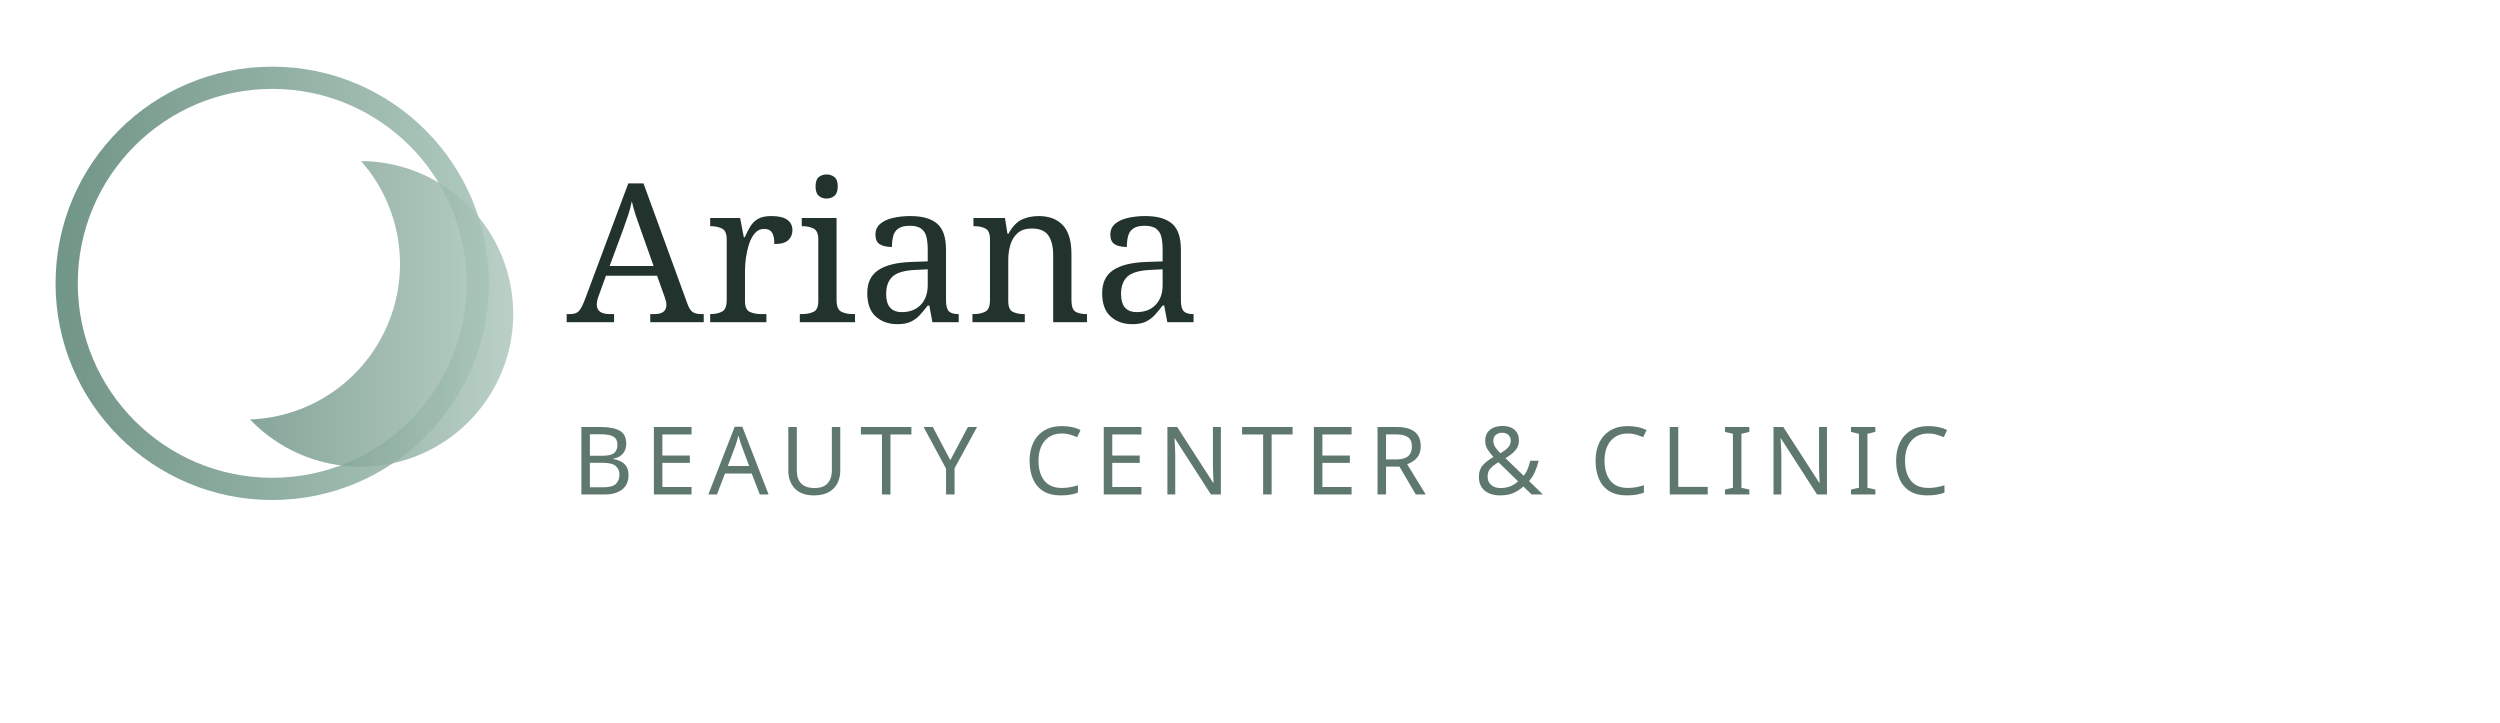
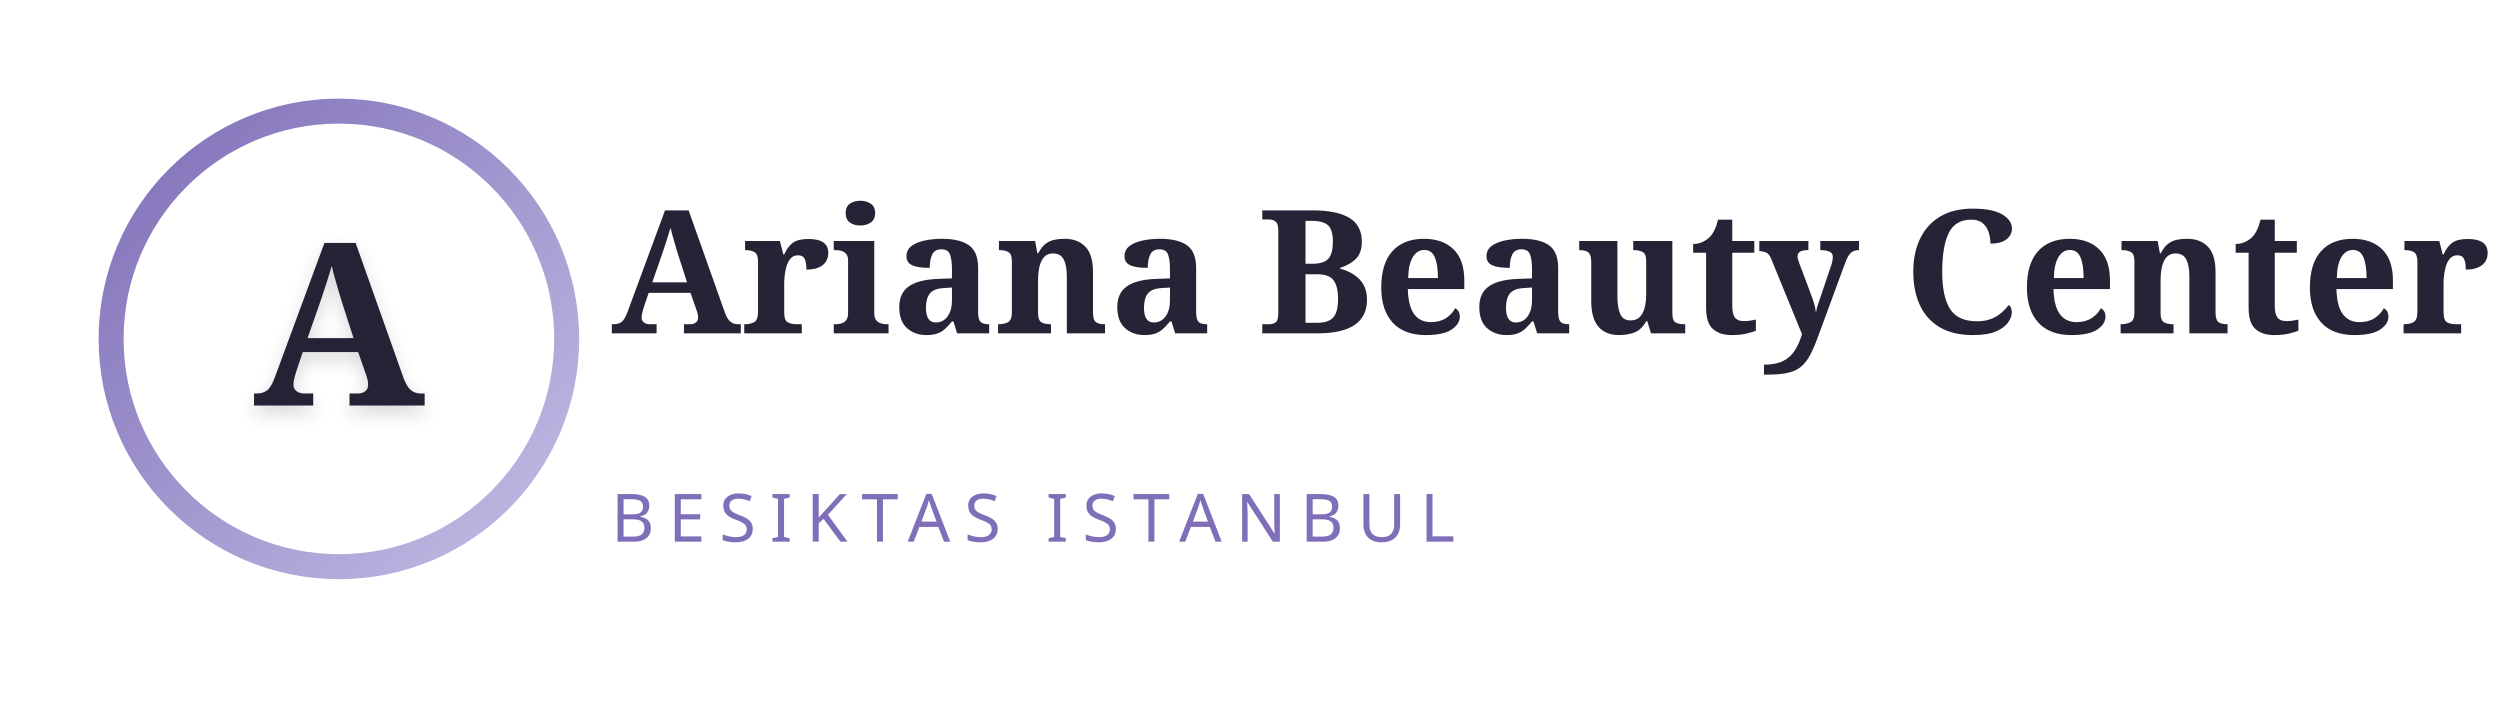
- <svg xmlns="http://www.w3.org/2000/svg" viewBox="0 0 900 260">
+ <svg xmlns="http://www.w3.org/2000/svg" width="900" height="260" viewBox="0 0 900 260" role="img" aria-label="Ariana Beauty Center &amp; Clinic logo">
  <defs>
-     <linearGradient id="g" x1="0" x2="1">
-       <stop offset="0%" stop-color="#729688" />
-       <stop offset="100%" stop-color="#aec8bd" />
+     <linearGradient id="g" x1="0" y1="0" x2="1" y2="1">
+       <stop offset="0%" stop-color="#7f6fb8" />
+       <stop offset="100%" stop-color="#c4bde5" />
    </linearGradient>
+     <filter id="s" x="-20%" y="-20%" width="140%" height="140%">
+       <feDropShadow dx="0" dy="3" stdDeviation="3" flood-color="#000" flood-opacity="0.15" />
+     </filter>
  </defs>
-   <circle cx="98" cy="102" r="74" fill="none" stroke="url(#g)" stroke-width="8" />
-   <path d="M130 58a55 55 0 1 1-40 93 56 56 0 0 0 40-93z" fill="url(#g)" opacity=".85" />
-   <text x="204" y="116" font-size="70" font-family="Playfair Display, serif" fill="#22322c">Ariana</text>
-   <text x="206" y="178" font-size="34" letter-spacing="4" font-family="Manrope, sans-serif" fill="#5f786d">BEAUTY CENTER &amp; CLINIC</text>
+   <rect width="900" height="260" fill="none" />
+   <g transform="translate(30,30)">
+     <circle cx="92" cy="92" r="82" fill="none" stroke="url(#g)" stroke-width="9" />
+     <text x="92" y="116" text-anchor="middle" font-family="'Playfair Display', serif" font-size="82" font-weight="700" fill="#252436" filter="url(#s)">A</text>
+   </g>
+   <g transform="translate(220,50)">
+     <text x="0" y="70" font-family="'Playfair Display', serif" font-size="62" fill="#252436" font-weight="600">Ariana Beauty Center &amp; Clinic</text>
+     <line x1="0" y1="96" x2="620" y2="96" stroke="url(#g)" stroke-width="4" />
+     <text x="0" y="145" font-family="'Manrope', sans-serif" font-size="24" fill="#7f6fb8" letter-spacing="5">BESIKTAS ISTANBUL</text>
+   </g>
</svg>
